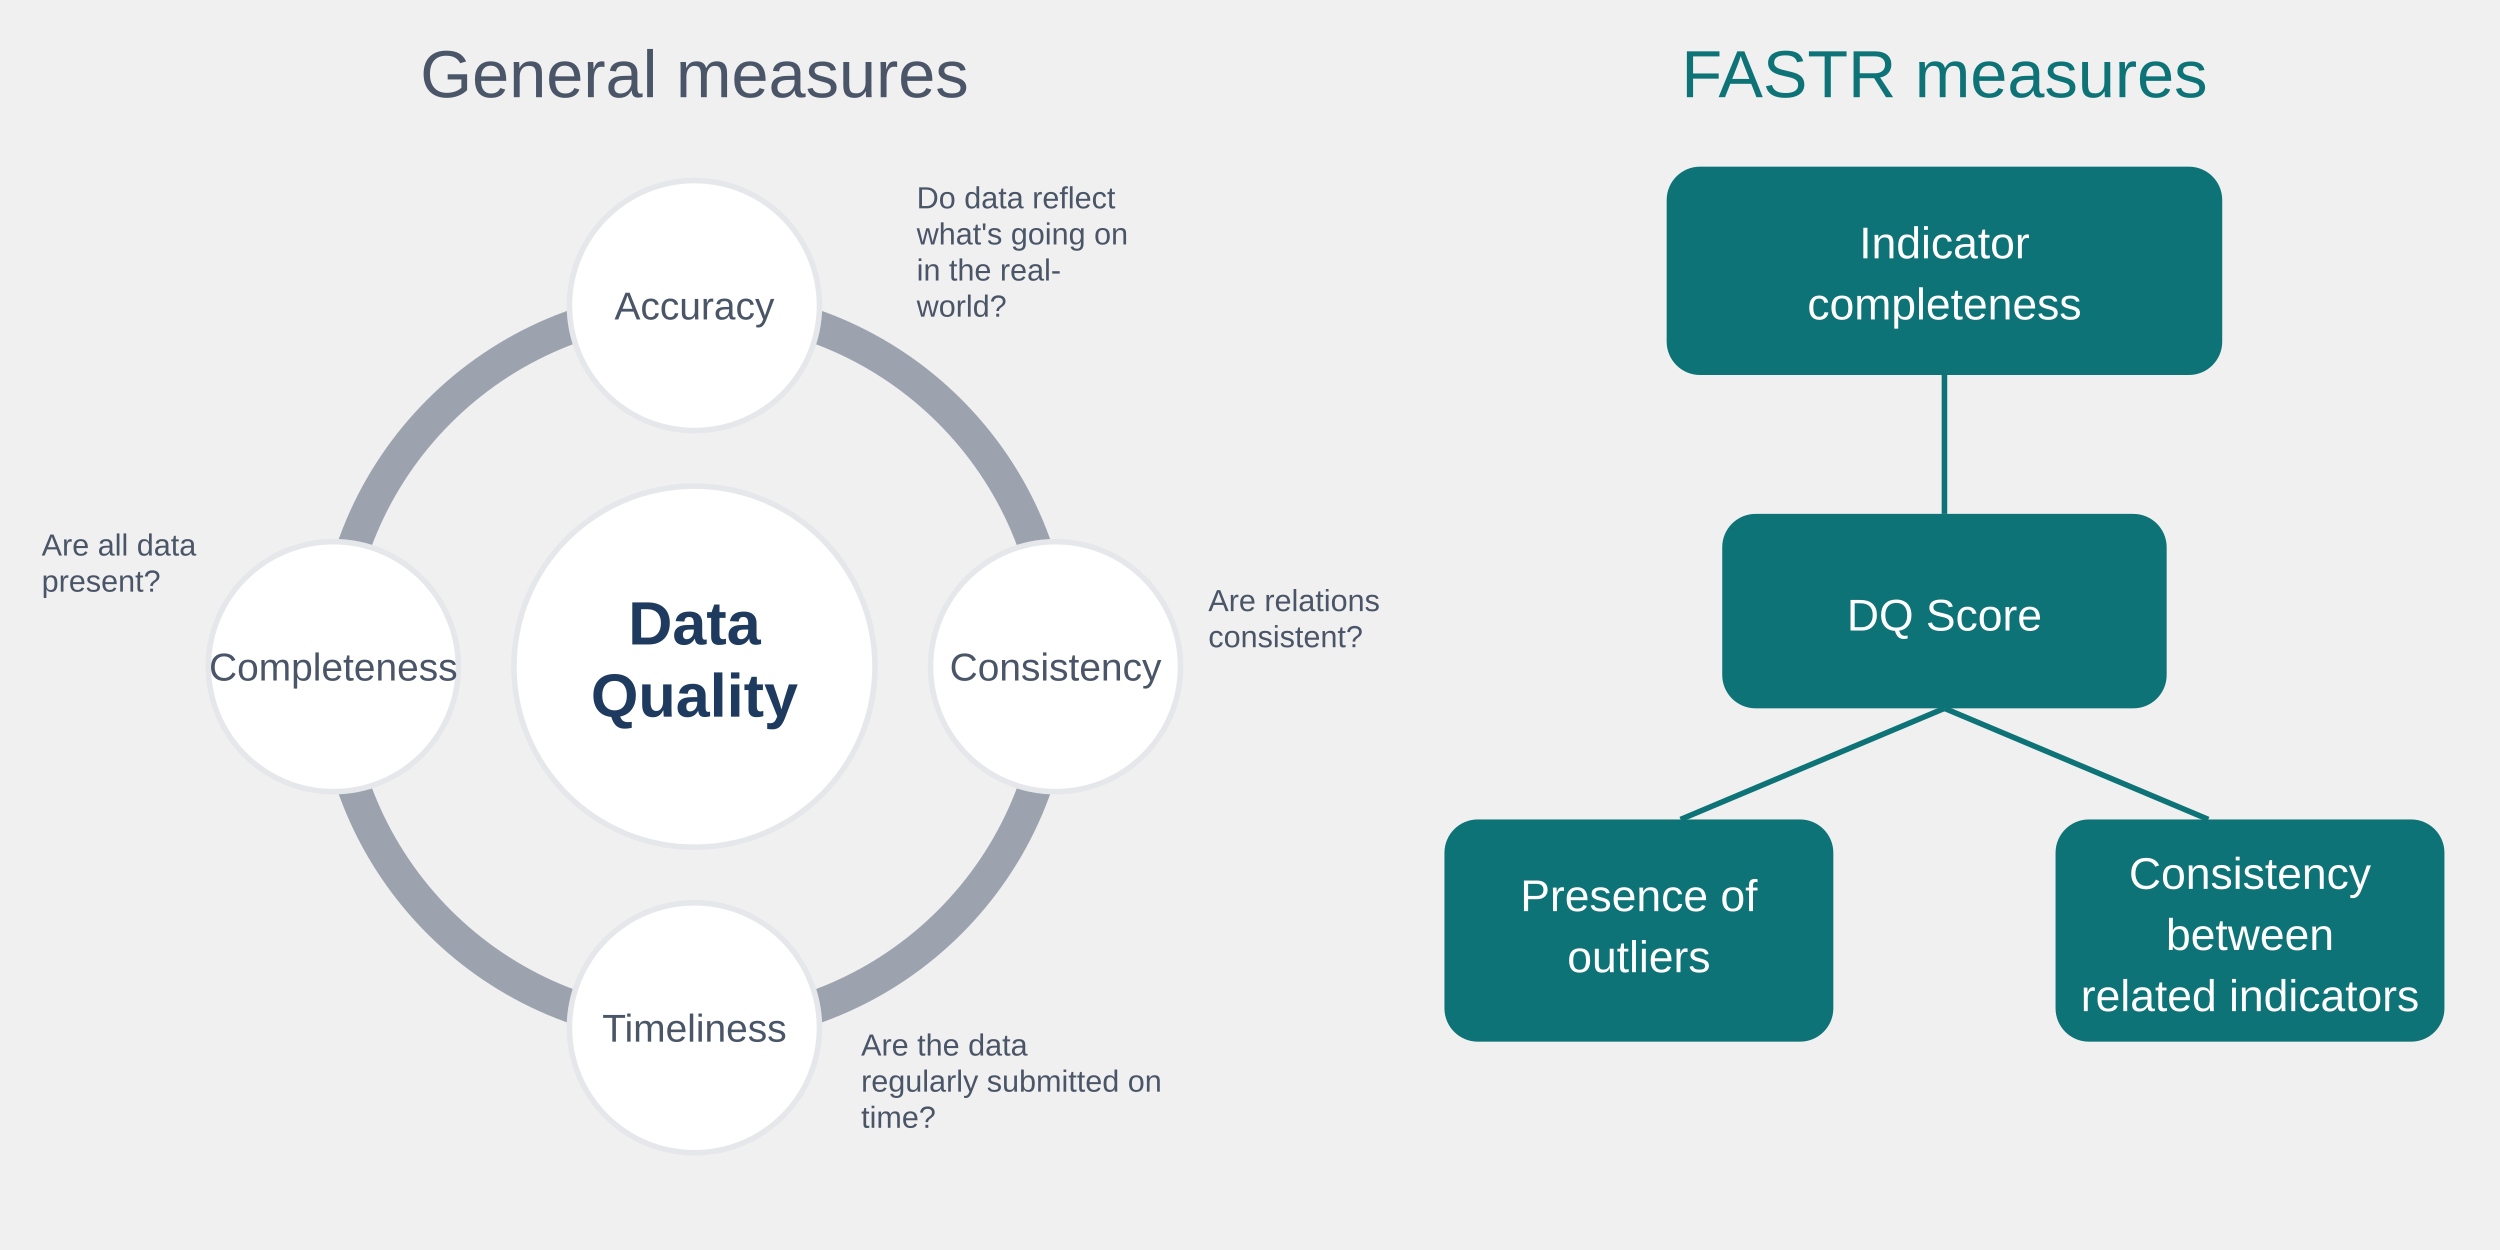
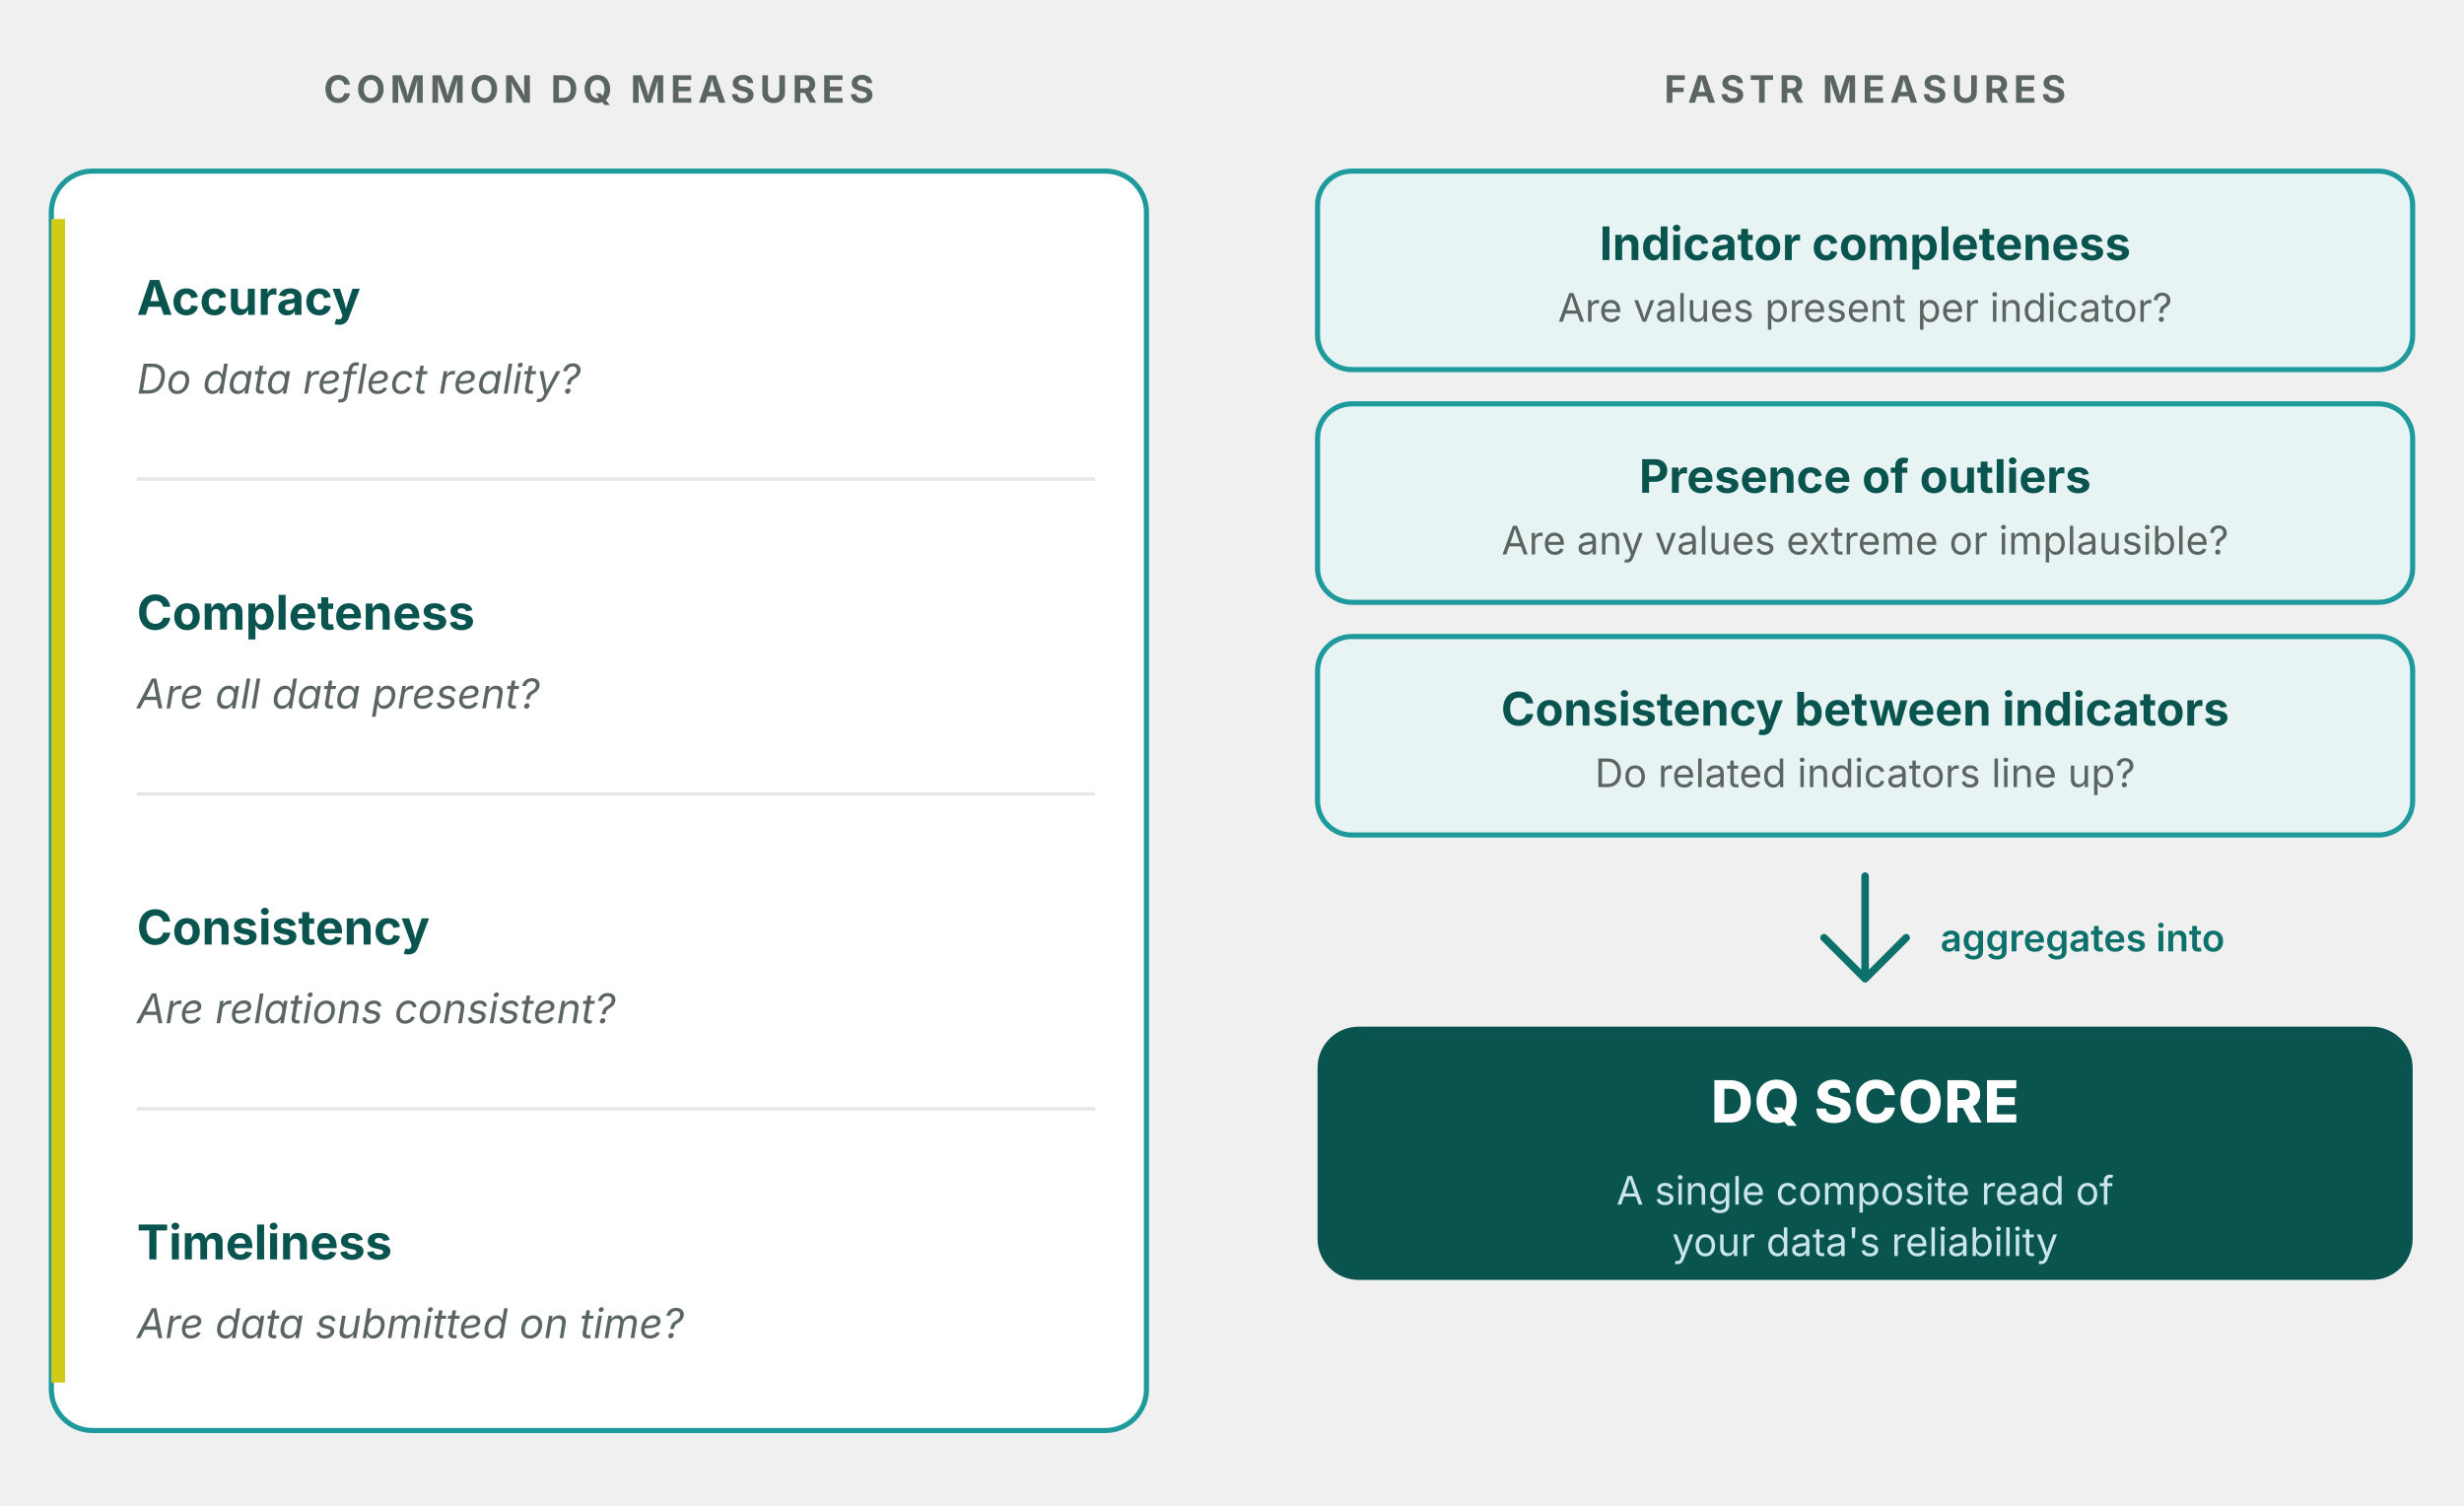
- <svg xmlns="http://www.w3.org/2000/svg" viewBox="0 0 900 450">
-   <style>
-     .title { font-family: Arial, sans-serif; font-size: 24px; fill: #4a5568; }
-     .title-teal { font-family: Arial, sans-serif; font-size: 24px; fill: #0d7377; }
-     .center-text { font-family: Arial, sans-serif; font-size: 22px; font-weight: bold; fill: #1e3a5f; }
-     .circle-text { font-family: Arial, sans-serif; font-size: 14px; fill: #4a5568; }
-     .annotation { font-family: Arial, sans-serif; font-size: 11px; fill: #4a5568; }
-     .box-text { font-family: Arial, sans-serif; font-size: 16px; fill: white; font-weight: 500; }
-   </style>
-   <text x="250" y="35" text-anchor="middle" class="title">General measures</text>
-   <circle cx="250" cy="240" r="130" fill="none" stroke="#9ca3af" stroke-width="12" />
-   <circle cx="250" cy="240" r="65" fill="white" stroke="#e5e7eb" stroke-width="2" />
-   <text x="250" y="232" text-anchor="middle" class="center-text">Data</text>
-   <text x="250" y="258" text-anchor="middle" class="center-text">Quality</text>
-   <circle cx="250" cy="110" r="45" fill="white" stroke="#e5e7eb" stroke-width="2" />
-   <text x="250" y="115" text-anchor="middle" class="circle-text">Accuracy</text>
-   <circle cx="380" cy="240" r="45" fill="white" stroke="#e5e7eb" stroke-width="2" />
-   <text x="380" y="245" text-anchor="middle" class="circle-text">Consistency</text>
-   <circle cx="250" cy="370" r="45" fill="white" stroke="#e5e7eb" stroke-width="2" />
-   <text x="250" y="375" text-anchor="middle" class="circle-text">Timeliness</text>
-   <circle cx="120" cy="240" r="45" fill="white" stroke="#e5e7eb" stroke-width="2" />
-   <text x="120" y="245" text-anchor="middle" class="circle-text">Completeness</text>
-   <text x="330" y="75" class="annotation">Do data reflect</text>
-   <text x="330" y="88" class="annotation">what's going on</text>
-   <text x="330" y="101" class="annotation">in the real-</text>
-   <text x="330" y="114" class="annotation">world?</text>
-   <text x="435" y="220" class="annotation">Are relations</text>
-   <text x="435" y="233" class="annotation">consistent?</text>
-   <text x="310" y="380" class="annotation">Are the data</text>
-   <text x="310" y="393" class="annotation">regularly submitted on</text>
-   <text x="310" y="406" class="annotation">time?</text>
-   <text x="15" y="200" class="annotation">Are all data</text>
-   <text x="15" y="213" class="annotation">present?</text>
-   <text x="700" y="35" text-anchor="middle" class="title-teal">FASTR measures</text>
-   <line x1="700" y1="135" x2="700" y2="185" stroke="#0d7377" stroke-width="2" />
-   <line x1="700" y1="255" x2="605" y2="295" stroke="#0d7377" stroke-width="2" />
-   <line x1="700" y1="255" x2="795" y2="295" stroke="#0d7377" stroke-width="2" />
-   <rect x="600" y="60" width="200" height="75" rx="12" ry="12" fill="#0d7377" />
-   <text x="700" y="93" text-anchor="middle" class="box-text">Indicator</text>
-   <text x="700" y="115" text-anchor="middle" class="box-text">completeness</text>
-   <rect x="620" y="185" width="160" height="70" rx="12" ry="12" fill="#0d7377" />
-   <text x="700" y="227" text-anchor="middle" class="box-text">DQ Score</text>
-   <rect x="520" y="295" width="140" height="80" rx="12" ry="12" fill="#0d7377" />
-   <text x="590" y="328" text-anchor="middle" class="box-text">Presence of</text>
-   <text x="590" y="350" text-anchor="middle" class="box-text">outliers</text>
-   <rect x="740" y="295" width="140" height="80" rx="12" ry="12" fill="#0d7377" />
-   <text x="810" y="320" text-anchor="middle" class="box-text">Consistency</text>
-   <text x="810" y="342" text-anchor="middle" class="box-text">between</text>
-   <text x="810" y="364" text-anchor="middle" class="box-text">related indicators</text>
+ <svg xmlns="http://www.w3.org/2000/svg" viewBox="0 0 720 440" font-family="Inter, Helvetica, Arial, sans-serif">
+   <text x="175" y="30" text-anchor="middle" font-size="11" font-weight="700" fill="#5A6562" letter-spacing="1.4">COMMON DQ MEASURES</text>
+   <rect x="15" y="50" width="320" height="368" rx="12" fill="#ffffff" stroke="#1F9A9C" stroke-width="1.5" />
+   <rect x="15" y="64" width="4" height="340" fill="#D0CB17" />
+   <g stroke="#E4E7E5" stroke-width="1">
+     <line x1="40" y1="140" x2="320" y2="140" />
+     <line x1="40" y1="232" x2="320" y2="232" />
+     <line x1="40" y1="324" x2="320" y2="324" />
+   </g>
+   <text x="40" y="92" font-size="14" font-weight="700" fill="#09544F">Accuracy</text>
+   <text x="40" y="115" font-size="12" font-style="italic" fill="#5A6562">Do data reflect reality?</text>
+   <text x="40" y="184" font-size="14" font-weight="700" fill="#09544F">Completeness</text>
+   <text x="40" y="207" font-size="12" font-style="italic" fill="#5A6562">Are all data present?</text>
+   <text x="40" y="276" font-size="14" font-weight="700" fill="#09544F">Consistency</text>
+   <text x="40" y="299" font-size="12" font-style="italic" fill="#5A6562">Are relations consistent?</text>
+   <text x="40" y="368" font-size="14" font-weight="700" fill="#09544F">Timeliness</text>
+   <text x="40" y="391" font-size="12" font-style="italic" fill="#5A6562">Are data submitted on time?</text>
+   <text x="545" y="30" text-anchor="middle" font-size="11" font-weight="700" fill="#5A6562" letter-spacing="1.4">FASTR MEASURES</text>
+   <rect x="385" y="50" width="320" height="58" rx="10" fill="#E8F4F3" stroke="#1F9A9C" stroke-width="1.5" />
+   <text x="545" y="76" text-anchor="middle" font-size="13.5" font-weight="700" fill="#09544F">Indicator completeness</text>
+   <text x="545" y="94" text-anchor="middle" font-size="11.5" fill="#5A6562">Are values present per indicator?</text>
+   <rect x="385" y="118" width="320" height="58" rx="10" fill="#E8F4F3" stroke="#1F9A9C" stroke-width="1.5" />
+   <text x="545" y="144" text-anchor="middle" font-size="13.5" font-weight="700" fill="#09544F">Presence of outliers</text>
+   <text x="545" y="162" text-anchor="middle" font-size="11.5" fill="#5A6562">Are any values extreme or implausible?</text>
+   <rect x="385" y="186" width="320" height="58" rx="10" fill="#E8F4F3" stroke="#1F9A9C" stroke-width="1.5" />
+   <text x="545" y="212" text-anchor="middle" font-size="13.5" font-weight="700" fill="#09544F">Consistency between indicators</text>
+   <text x="545" y="230" text-anchor="middle" font-size="11.5" fill="#5A6562">Do related indicators line up?</text>
+   <path d="M545 256 V286 M533 274 L545 286 L557 274" fill="none" stroke="#0C716B" stroke-width="2.2" stroke-linecap="round" stroke-linejoin="round" />
+   <text x="567" y="278" font-size="11" font-weight="600" fill="#0C716B">aggregates into</text>
+   <rect x="385" y="300" width="320" height="74" rx="12" fill="#09544F" />
+   <text x="545" y="328" text-anchor="middle" font-size="17" font-weight="800" fill="#ffffff" letter-spacing="0.3">DQ SCORE</text>
+   <text x="545" y="352" text-anchor="middle" font-size="11.5" fill="#CAE6E9">A single composite read of</text>
+   <text x="545" y="367" text-anchor="middle" font-size="11.5" fill="#CAE6E9">your data's reliability</text>
</svg>
